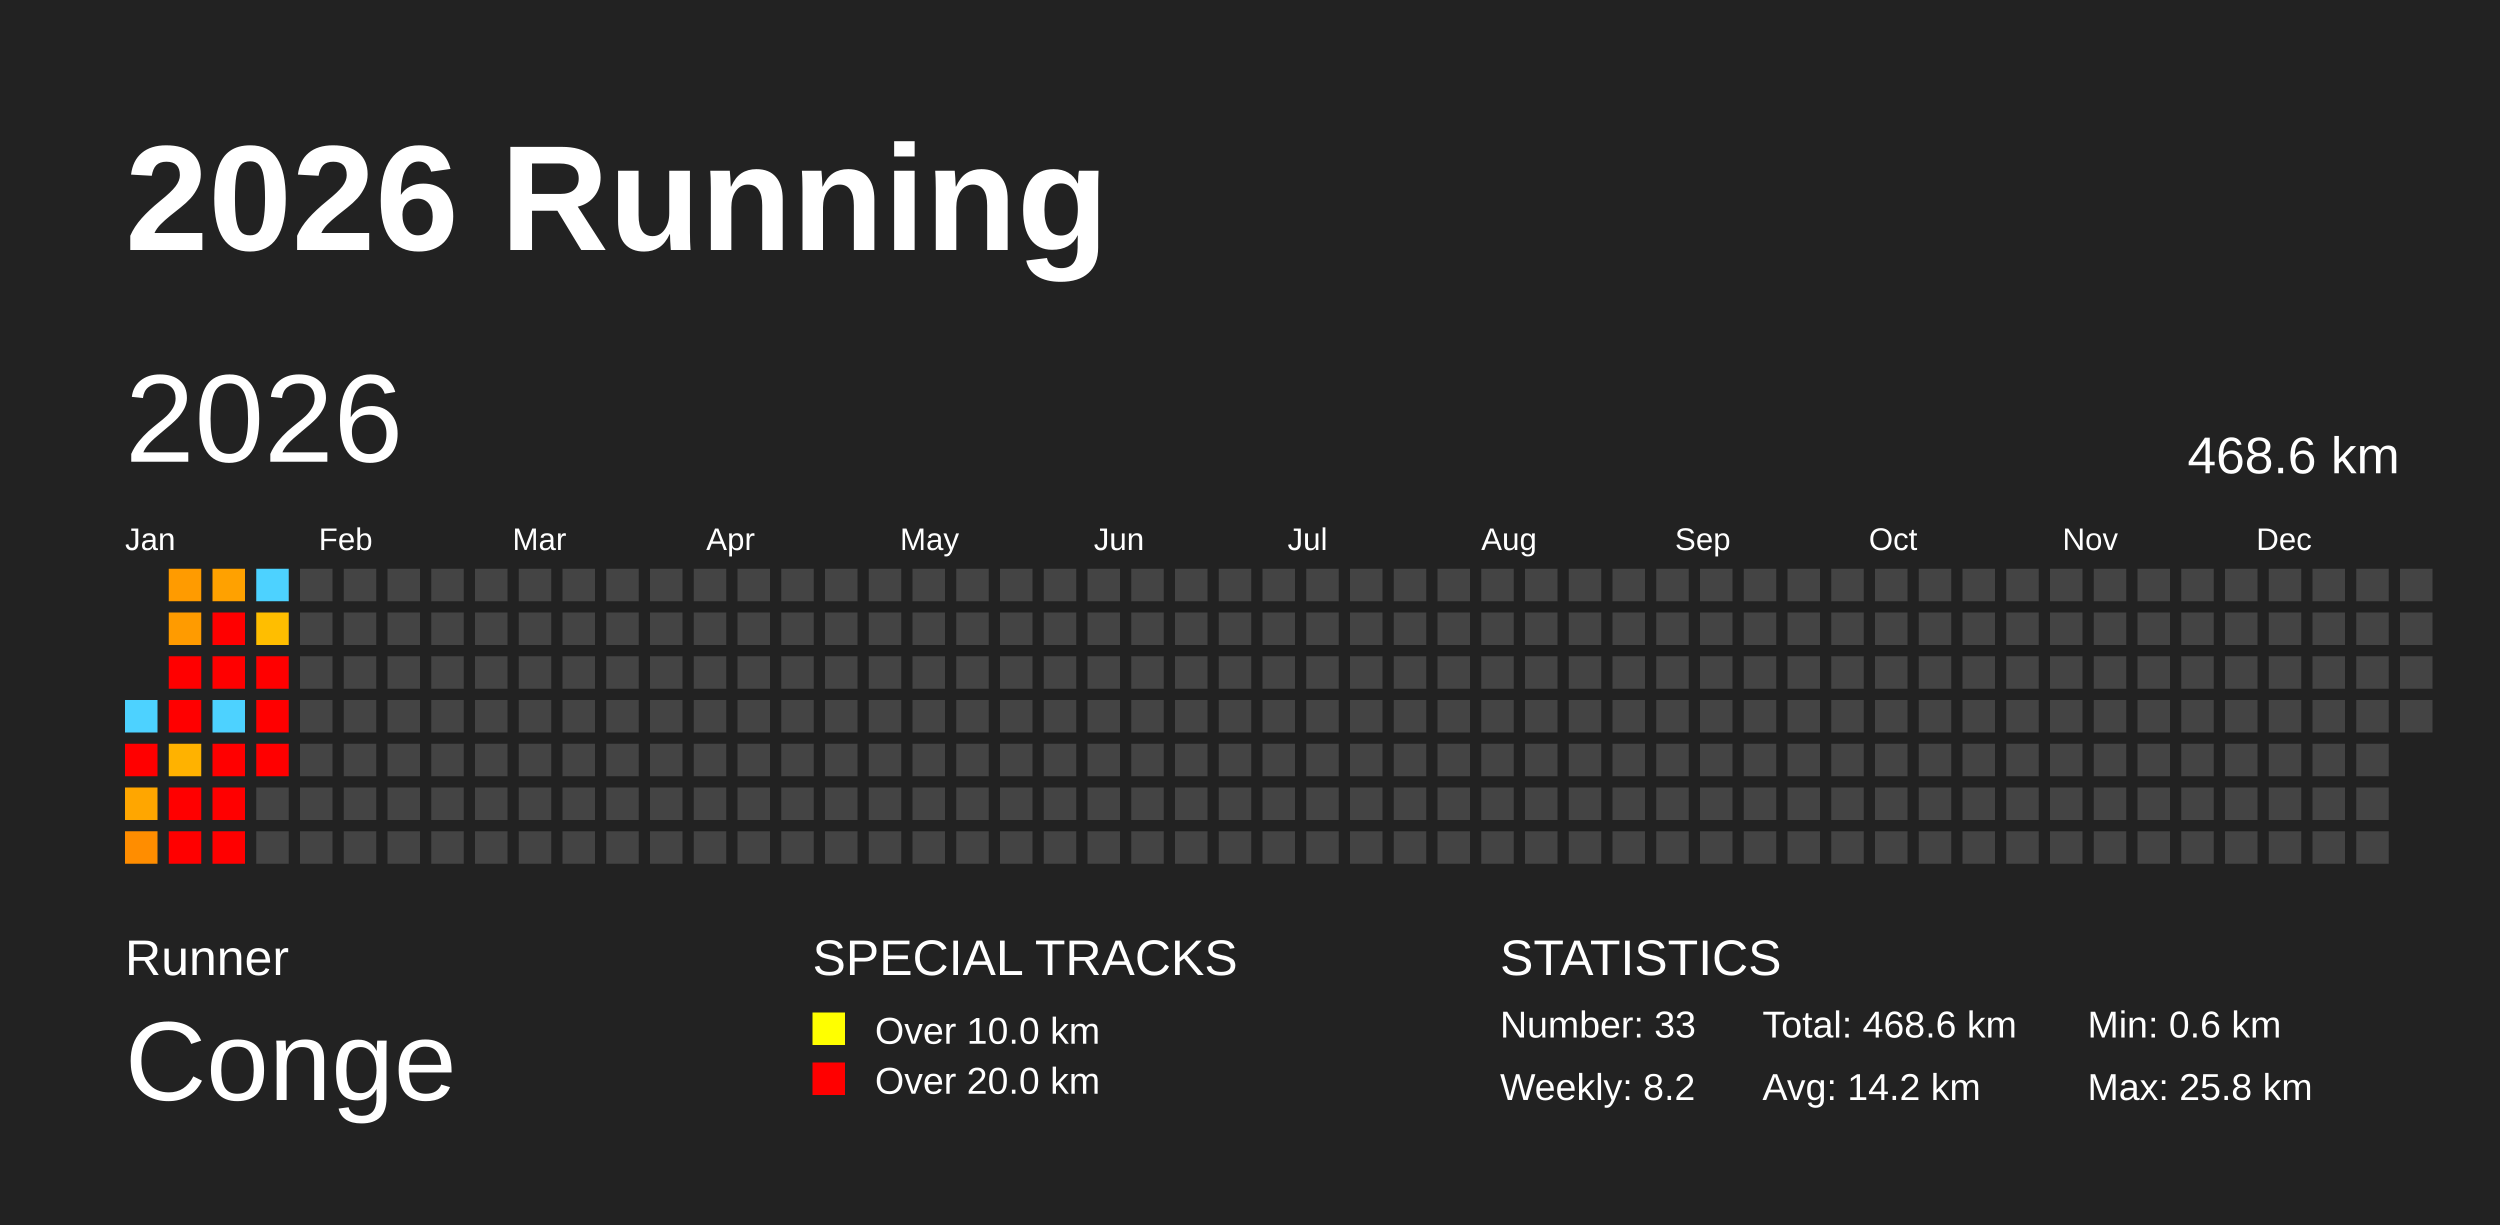
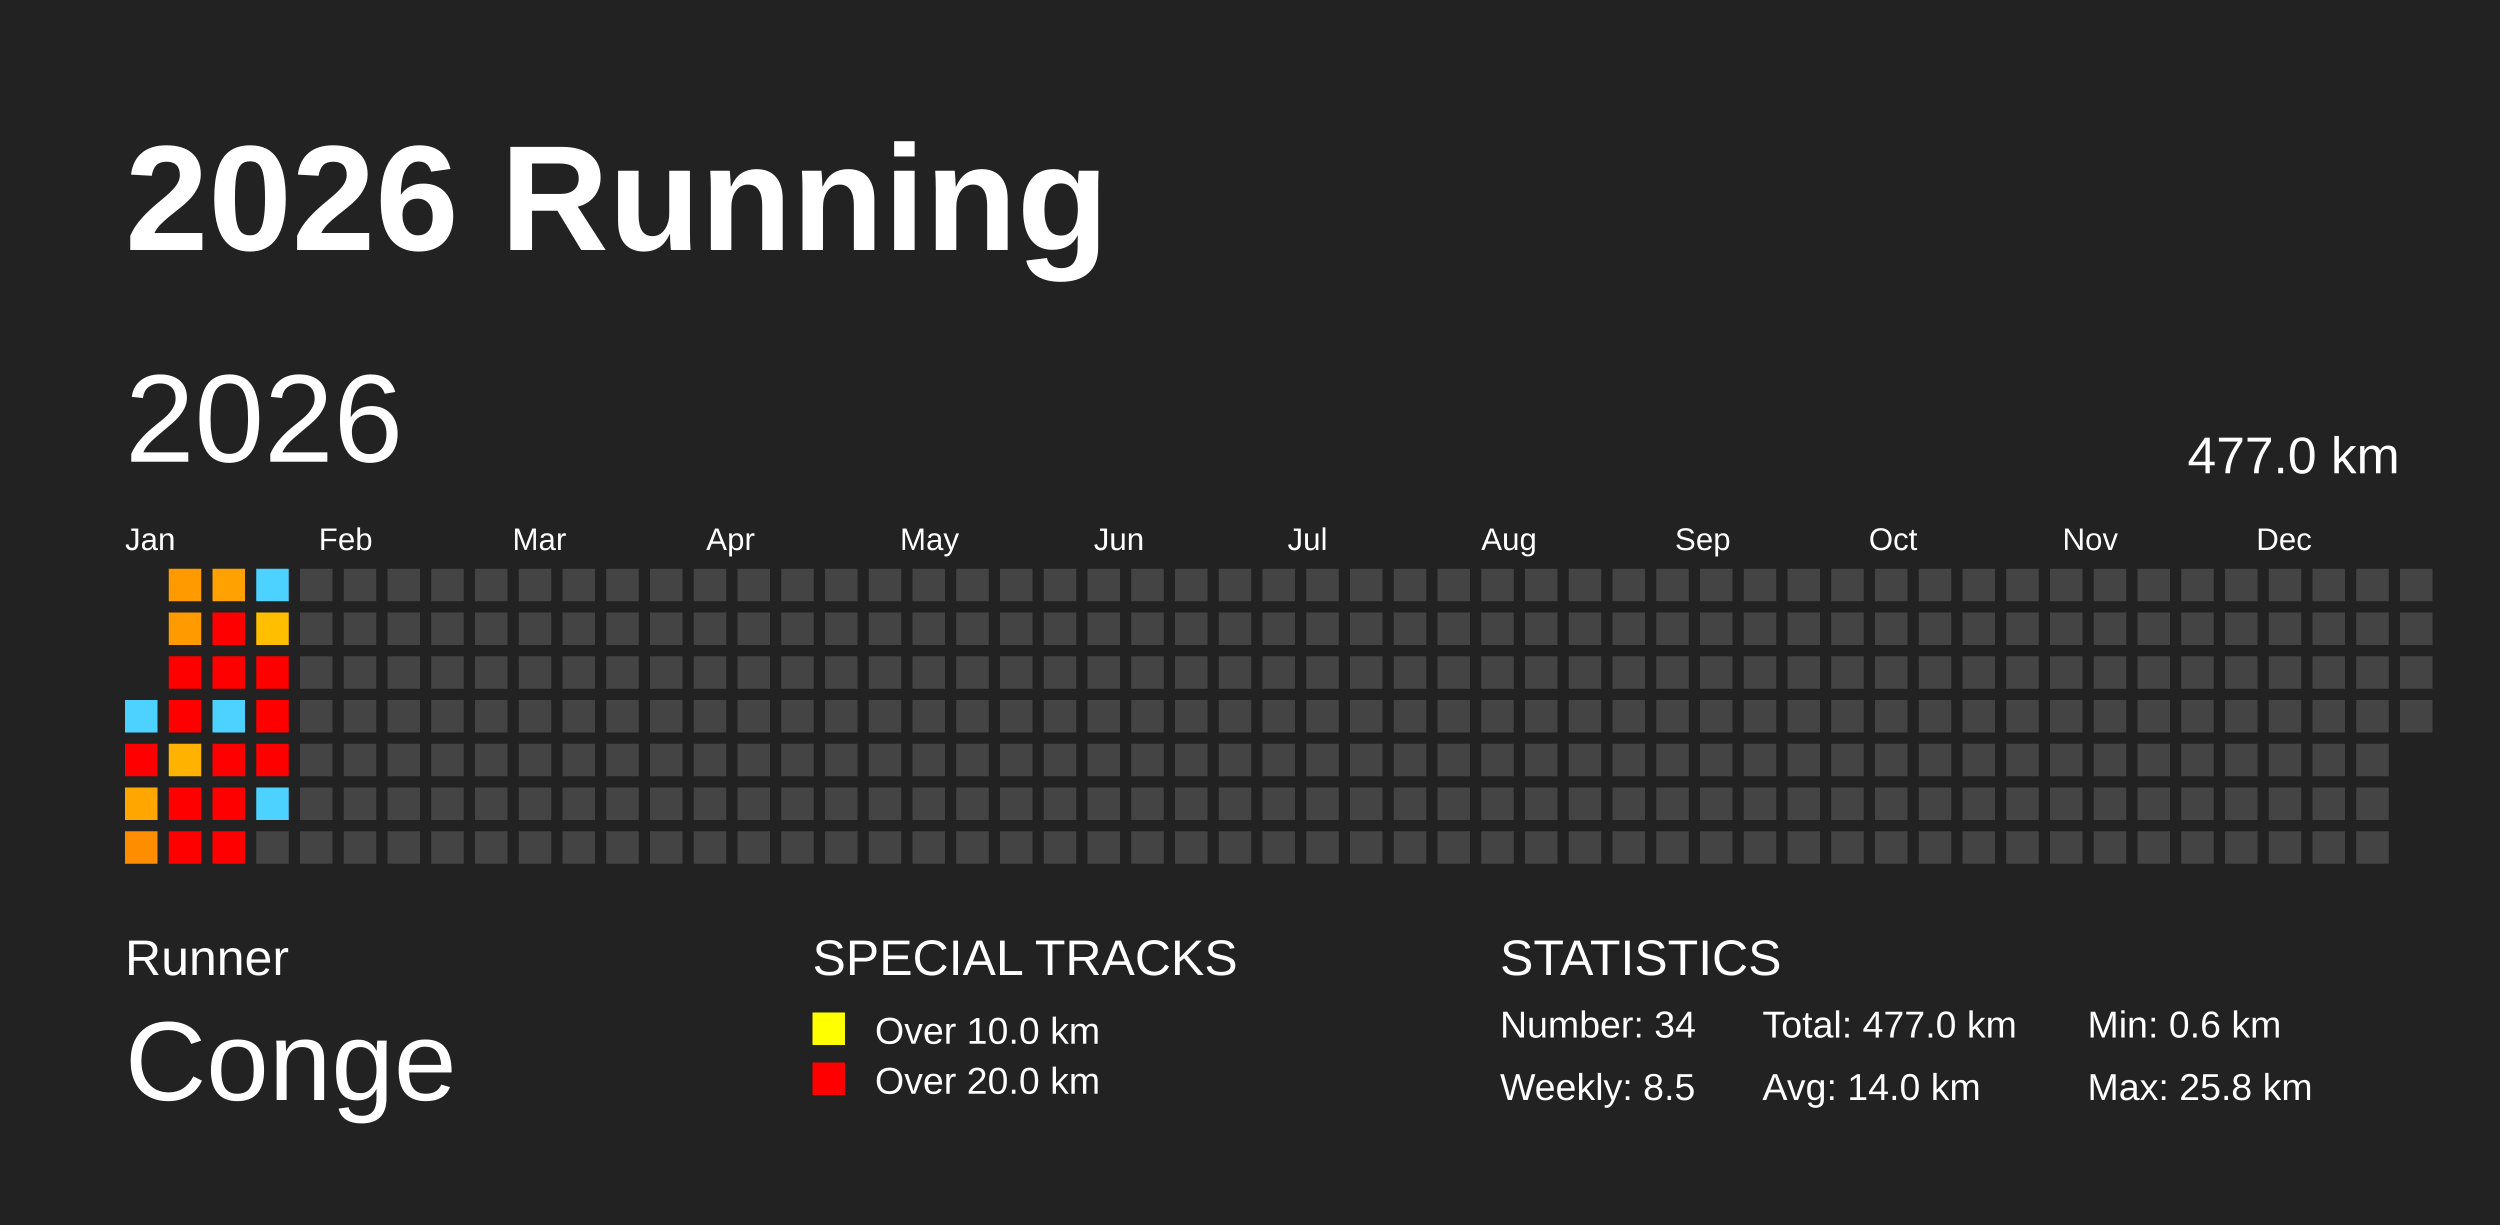
<svg xmlns="http://www.w3.org/2000/svg" baseProfile="full" height="98mm" version="1.1" viewBox="0,0,200,98" width="200mm">
  <defs />
  <rect fill="#222222" height="98" width="200" x="0" y="0" />
  <text fill="#FFFFFF" style="font-size:12px; font-family:Arial; font-weight:bold;" x="10" y="20">2026 Running</text>
  <text fill="#FFFFFF" style="font-size:4px; font-family:Arial" x="10" y="78">Runner</text>
  <text fill="#FFFFFF" style="font-size:9px; font-family:Arial" x="10" y="88">Conge</text>
  <text fill="#FFFFFF" style="font-size:4px; font-family:Arial" x="65" y="78">SPECIAL TRACKS</text>
  <rect fill="yellow" height="2.6" width="2.6" x="65" y="81" />
  <text fill="#FFFFFF" style="font-size:3px; font-family:Arial" x="70" y="83.5">Over 10.0 km</text>
  <rect fill="red" height="2.6" width="2.6" x="65" y="85" />
  <text fill="#FFFFFF" style="font-size:3px; font-family:Arial" x="70" y="87.5">Over 20.0 km</text>
  <text fill="#FFFFFF" style="font-size:4px; font-family:Arial" x="120" y="78">STATISTICS</text>
-   <text fill="#FFFFFF" style="font-size:3px; font-family:Arial" x="120" y="83">Number: 33</text>
-   <text fill="#FFFFFF" style="font-size:3px; font-family:Arial" x="120" y="88">Weekly: 8.2</text>
-   <text fill="#FFFFFF" style="font-size:3px; font-family:Arial" x="141" y="83">Total: 468.6 km</text>
-   <text fill="#FFFFFF" style="font-size:3px; font-family:Arial" x="141" y="88">Avg: 14.2 km</text>
+   <text fill="#FFFFFF" style="font-size:3px; font-family:Arial" x="120" y="83">Number: 34</text>
+   <text fill="#FFFFFF" style="font-size:3px; font-family:Arial" x="120" y="88">Weekly: 8.5</text>
+   <text fill="#FFFFFF" style="font-size:3px; font-family:Arial" x="141" y="83">Total: 477.0 km</text>
+   <text fill="#FFFFFF" style="font-size:3px; font-family:Arial" x="141" y="88">Avg: 14.0 km</text>
  <text fill="#FFFFFF" style="font-size:3px; font-family:Arial" x="167" y="83">Min: 0.6 km</text>
  <text fill="#FFFFFF" style="font-size:3px; font-family:Arial" x="167" y="88">Max: 25.8 km</text>
  <text dominant-baseline="hanging" fill="#FFFFFF" style="font-size:10.0px; font-family:Arial;" x="10" y="30">2026</text>
-   <text dominant-baseline="hanging" fill="#FFFFFF" style="font-size:4.125px; font-family:Arial;" x="175" y="35">468.6 km</text>
+   <text dominant-baseline="hanging" fill="#FFFFFF" style="font-size:4.125px; font-family:Arial;" x="175" y="35">477.0 km</text>
  <text fill="#FFFFFF" style="font-size:2.5px; font-family:Arial" x="10.0" y="44">Jan</text>
  <text fill="#FFFFFF" style="font-size:2.5px; font-family:Arial" x="25.5" y="44">Feb</text>
  <text fill="#FFFFFF" style="font-size:2.5px; font-family:Arial" x="41.0" y="44">Mar</text>
  <text fill="#FFFFFF" style="font-size:2.5px; font-family:Arial" x="56.5" y="44">Apr</text>
  <text fill="#FFFFFF" style="font-size:2.5px; font-family:Arial" x="72.0" y="44">May</text>
  <text fill="#FFFFFF" style="font-size:2.5px; font-family:Arial" x="87.5" y="44">Jun</text>
  <text fill="#FFFFFF" style="font-size:2.5px; font-family:Arial" x="103.0" y="44">Jul</text>
  <text fill="#FFFFFF" style="font-size:2.5px; font-family:Arial" x="118.5" y="44">Aug</text>
  <text fill="#FFFFFF" style="font-size:2.5px; font-family:Arial" x="134.0" y="44">Sep</text>
  <text fill="#FFFFFF" style="font-size:2.5px; font-family:Arial" x="149.5" y="44">Oct</text>
  <text fill="#FFFFFF" style="font-size:2.5px; font-family:Arial" x="165.0" y="44">Nov</text>
  <text fill="#FFFFFF" style="font-size:2.5px; font-family:Arial" x="180.5" y="44">Dec</text>
  <rect fill="#4dd2ff" height="2.6" width="2.6" x="10.0" y="56.0" />
  <rect fill="red" height="2.6" width="2.6" x="10.0" y="59.5" />
  <rect fill="#ffa600" height="2.6" width="2.6" x="10.0" y="63.0" />
  <rect fill="#ff8d00" height="2.6" width="2.6" x="10.0" y="66.5" />
  <rect fill="#ff9b00" height="2.6" width="2.6" x="13.5" y="45.5" />
  <rect fill="#ff9b00" height="2.6" width="2.6" x="13.5" y="49.0" />
  <rect fill="red" height="2.6" width="2.6" x="13.5" y="52.5" />
  <rect fill="red" height="2.6" width="2.6" x="13.5" y="56.0" />
  <rect fill="#ffb200" height="2.6" width="2.6" x="13.5" y="59.5" />
  <rect fill="red" height="2.6" width="2.6" x="13.5" y="63.0" />
  <rect fill="red" height="2.6" width="2.6" x="13.5" y="66.5" />
  <rect fill="#ffa100" height="2.6" width="2.6" x="17.0" y="45.5" />
  <rect fill="red" height="2.6" width="2.6" x="17.0" y="49.0" />
  <rect fill="red" height="2.6" width="2.6" x="17.0" y="52.5" />
  <rect fill="#4dd2ff" height="2.6" width="2.6" x="17.0" y="56.0" />
  <rect fill="red" height="2.6" width="2.6" x="17.0" y="59.5" />
  <rect fill="red" height="2.6" width="2.6" x="17.0" y="63.0" />
  <rect fill="red" height="2.6" width="2.6" x="17.0" y="66.5" />
  <rect fill="#4dd2ff" height="2.6" width="2.6" x="20.5" y="45.5" />
  <rect fill="#ffbe00" height="2.6" width="2.6" x="20.5" y="49.0" />
  <rect fill="red" height="2.6" width="2.6" x="20.5" y="52.5" />
  <rect fill="red" height="2.6" width="2.6" x="20.5" y="56.0" />
  <rect fill="red" height="2.6" width="2.6" x="20.5" y="59.5" />
-   <rect fill="#444444" height="2.6" width="2.6" x="20.5" y="63.0" />
+   <rect fill="#4dd2ff" height="2.6" width="2.6" x="20.5" y="63.0" />
  <rect fill="#444444" height="2.6" width="2.6" x="20.5" y="66.5" />
  <rect fill="#444444" height="2.6" width="2.6" x="24.0" y="45.5" />
  <rect fill="#444444" height="2.6" width="2.6" x="24.0" y="49.0" />
  <rect fill="#444444" height="2.6" width="2.6" x="24.0" y="52.5" />
  <rect fill="#444444" height="2.6" width="2.6" x="24.0" y="56.0" />
  <rect fill="#444444" height="2.6" width="2.6" x="24.0" y="59.5" />
  <rect fill="#444444" height="2.6" width="2.6" x="24.0" y="63.0" />
  <rect fill="#444444" height="2.6" width="2.6" x="24.0" y="66.5" />
  <rect fill="#444444" height="2.6" width="2.6" x="27.5" y="45.5" />
  <rect fill="#444444" height="2.6" width="2.6" x="27.5" y="49.0" />
  <rect fill="#444444" height="2.6" width="2.6" x="27.5" y="52.5" />
  <rect fill="#444444" height="2.6" width="2.6" x="27.5" y="56.0" />
  <rect fill="#444444" height="2.6" width="2.6" x="27.5" y="59.5" />
  <rect fill="#444444" height="2.6" width="2.6" x="27.5" y="63.0" />
  <rect fill="#444444" height="2.6" width="2.6" x="27.5" y="66.5" />
  <rect fill="#444444" height="2.6" width="2.6" x="31.0" y="45.5" />
  <rect fill="#444444" height="2.6" width="2.6" x="31.0" y="49.0" />
  <rect fill="#444444" height="2.6" width="2.6" x="31.0" y="52.5" />
  <rect fill="#444444" height="2.6" width="2.6" x="31.0" y="56.0" />
  <rect fill="#444444" height="2.6" width="2.6" x="31.0" y="59.5" />
  <rect fill="#444444" height="2.6" width="2.6" x="31.0" y="63.0" />
  <rect fill="#444444" height="2.6" width="2.6" x="31.0" y="66.5" />
  <rect fill="#444444" height="2.6" width="2.6" x="34.5" y="45.5" />
  <rect fill="#444444" height="2.6" width="2.6" x="34.5" y="49.0" />
  <rect fill="#444444" height="2.6" width="2.6" x="34.5" y="52.5" />
  <rect fill="#444444" height="2.6" width="2.6" x="34.5" y="56.0" />
  <rect fill="#444444" height="2.6" width="2.6" x="34.5" y="59.5" />
  <rect fill="#444444" height="2.6" width="2.6" x="34.5" y="63.0" />
  <rect fill="#444444" height="2.6" width="2.6" x="34.5" y="66.5" />
  <rect fill="#444444" height="2.6" width="2.6" x="38.0" y="45.5" />
  <rect fill="#444444" height="2.6" width="2.6" x="38.0" y="49.0" />
  <rect fill="#444444" height="2.6" width="2.6" x="38.0" y="52.5" />
  <rect fill="#444444" height="2.6" width="2.6" x="38.0" y="56.0" />
  <rect fill="#444444" height="2.6" width="2.6" x="38.0" y="59.5" />
  <rect fill="#444444" height="2.6" width="2.6" x="38.0" y="63.0" />
  <rect fill="#444444" height="2.6" width="2.6" x="38.0" y="66.5" />
  <rect fill="#444444" height="2.6" width="2.6" x="41.5" y="45.5" />
  <rect fill="#444444" height="2.6" width="2.6" x="41.5" y="49.0" />
  <rect fill="#444444" height="2.6" width="2.6" x="41.5" y="52.5" />
  <rect fill="#444444" height="2.6" width="2.6" x="41.5" y="56.0" />
  <rect fill="#444444" height="2.6" width="2.6" x="41.5" y="59.5" />
  <rect fill="#444444" height="2.6" width="2.6" x="41.5" y="63.0" />
  <rect fill="#444444" height="2.6" width="2.6" x="41.5" y="66.5" />
  <rect fill="#444444" height="2.6" width="2.6" x="45.0" y="45.5" />
  <rect fill="#444444" height="2.6" width="2.6" x="45.0" y="49.0" />
  <rect fill="#444444" height="2.6" width="2.6" x="45.0" y="52.5" />
  <rect fill="#444444" height="2.6" width="2.6" x="45.0" y="56.0" />
  <rect fill="#444444" height="2.6" width="2.6" x="45.0" y="59.5" />
  <rect fill="#444444" height="2.6" width="2.6" x="45.0" y="63.0" />
  <rect fill="#444444" height="2.6" width="2.6" x="45.0" y="66.5" />
  <rect fill="#444444" height="2.6" width="2.6" x="48.5" y="45.5" />
  <rect fill="#444444" height="2.6" width="2.6" x="48.5" y="49.0" />
  <rect fill="#444444" height="2.6" width="2.6" x="48.5" y="52.5" />
  <rect fill="#444444" height="2.6" width="2.6" x="48.5" y="56.0" />
  <rect fill="#444444" height="2.6" width="2.6" x="48.5" y="59.5" />
  <rect fill="#444444" height="2.6" width="2.6" x="48.5" y="63.0" />
  <rect fill="#444444" height="2.6" width="2.6" x="48.5" y="66.5" />
  <rect fill="#444444" height="2.6" width="2.6" x="52.0" y="45.5" />
  <rect fill="#444444" height="2.6" width="2.6" x="52.0" y="49.0" />
  <rect fill="#444444" height="2.6" width="2.6" x="52.0" y="52.5" />
  <rect fill="#444444" height="2.6" width="2.6" x="52.0" y="56.0" />
  <rect fill="#444444" height="2.6" width="2.6" x="52.0" y="59.5" />
  <rect fill="#444444" height="2.6" width="2.6" x="52.0" y="63.0" />
  <rect fill="#444444" height="2.6" width="2.6" x="52.0" y="66.5" />
  <rect fill="#444444" height="2.6" width="2.6" x="55.5" y="45.5" />
  <rect fill="#444444" height="2.6" width="2.6" x="55.5" y="49.0" />
  <rect fill="#444444" height="2.6" width="2.6" x="55.5" y="52.5" />
  <rect fill="#444444" height="2.6" width="2.6" x="55.5" y="56.0" />
  <rect fill="#444444" height="2.6" width="2.6" x="55.5" y="59.5" />
  <rect fill="#444444" height="2.6" width="2.6" x="55.5" y="63.0" />
  <rect fill="#444444" height="2.6" width="2.6" x="55.5" y="66.5" />
  <rect fill="#444444" height="2.6" width="2.6" x="59.0" y="45.5" />
  <rect fill="#444444" height="2.6" width="2.6" x="59.0" y="49.0" />
  <rect fill="#444444" height="2.6" width="2.6" x="59.0" y="52.5" />
  <rect fill="#444444" height="2.6" width="2.6" x="59.0" y="56.0" />
  <rect fill="#444444" height="2.6" width="2.6" x="59.0" y="59.5" />
  <rect fill="#444444" height="2.6" width="2.6" x="59.0" y="63.0" />
  <rect fill="#444444" height="2.6" width="2.6" x="59.0" y="66.5" />
  <rect fill="#444444" height="2.6" width="2.6" x="62.5" y="45.5" />
  <rect fill="#444444" height="2.6" width="2.6" x="62.5" y="49.0" />
  <rect fill="#444444" height="2.6" width="2.6" x="62.5" y="52.5" />
  <rect fill="#444444" height="2.6" width="2.6" x="62.5" y="56.0" />
  <rect fill="#444444" height="2.6" width="2.6" x="62.5" y="59.5" />
  <rect fill="#444444" height="2.6" width="2.6" x="62.5" y="63.0" />
  <rect fill="#444444" height="2.6" width="2.6" x="62.5" y="66.5" />
  <rect fill="#444444" height="2.6" width="2.6" x="66.0" y="45.5" />
  <rect fill="#444444" height="2.6" width="2.6" x="66.0" y="49.0" />
  <rect fill="#444444" height="2.6" width="2.6" x="66.0" y="52.5" />
  <rect fill="#444444" height="2.6" width="2.6" x="66.0" y="56.0" />
  <rect fill="#444444" height="2.6" width="2.6" x="66.0" y="59.5" />
  <rect fill="#444444" height="2.6" width="2.6" x="66.0" y="63.0" />
  <rect fill="#444444" height="2.6" width="2.6" x="66.0" y="66.5" />
  <rect fill="#444444" height="2.6" width="2.6" x="69.5" y="45.5" />
  <rect fill="#444444" height="2.6" width="2.6" x="69.5" y="49.0" />
  <rect fill="#444444" height="2.6" width="2.6" x="69.5" y="52.5" />
  <rect fill="#444444" height="2.6" width="2.6" x="69.5" y="56.0" />
  <rect fill="#444444" height="2.6" width="2.6" x="69.5" y="59.5" />
  <rect fill="#444444" height="2.6" width="2.6" x="69.5" y="63.0" />
  <rect fill="#444444" height="2.6" width="2.6" x="69.5" y="66.5" />
  <rect fill="#444444" height="2.6" width="2.6" x="73.0" y="45.5" />
  <rect fill="#444444" height="2.6" width="2.6" x="73.0" y="49.0" />
  <rect fill="#444444" height="2.6" width="2.6" x="73.0" y="52.5" />
  <rect fill="#444444" height="2.6" width="2.6" x="73.0" y="56.0" />
  <rect fill="#444444" height="2.6" width="2.6" x="73.0" y="59.5" />
  <rect fill="#444444" height="2.6" width="2.6" x="73.0" y="63.0" />
  <rect fill="#444444" height="2.6" width="2.6" x="73.0" y="66.5" />
  <rect fill="#444444" height="2.6" width="2.6" x="76.5" y="45.5" />
  <rect fill="#444444" height="2.6" width="2.6" x="76.5" y="49.0" />
  <rect fill="#444444" height="2.6" width="2.6" x="76.5" y="52.5" />
  <rect fill="#444444" height="2.6" width="2.6" x="76.5" y="56.0" />
  <rect fill="#444444" height="2.6" width="2.6" x="76.5" y="59.5" />
  <rect fill="#444444" height="2.6" width="2.6" x="76.5" y="63.0" />
  <rect fill="#444444" height="2.6" width="2.6" x="76.5" y="66.5" />
  <rect fill="#444444" height="2.6" width="2.6" x="80.0" y="45.5" />
  <rect fill="#444444" height="2.6" width="2.6" x="80.0" y="49.0" />
  <rect fill="#444444" height="2.6" width="2.6" x="80.0" y="52.5" />
  <rect fill="#444444" height="2.6" width="2.6" x="80.0" y="56.0" />
  <rect fill="#444444" height="2.6" width="2.6" x="80.0" y="59.5" />
  <rect fill="#444444" height="2.6" width="2.6" x="80.0" y="63.0" />
  <rect fill="#444444" height="2.6" width="2.6" x="80.0" y="66.5" />
  <rect fill="#444444" height="2.6" width="2.6" x="83.5" y="45.5" />
  <rect fill="#444444" height="2.6" width="2.6" x="83.5" y="49.0" />
  <rect fill="#444444" height="2.6" width="2.6" x="83.5" y="52.5" />
  <rect fill="#444444" height="2.6" width="2.6" x="83.5" y="56.0" />
  <rect fill="#444444" height="2.6" width="2.6" x="83.5" y="59.5" />
  <rect fill="#444444" height="2.6" width="2.6" x="83.5" y="63.0" />
  <rect fill="#444444" height="2.6" width="2.6" x="83.5" y="66.5" />
  <rect fill="#444444" height="2.6" width="2.6" x="87.0" y="45.5" />
  <rect fill="#444444" height="2.6" width="2.6" x="87.0" y="49.0" />
  <rect fill="#444444" height="2.6" width="2.6" x="87.0" y="52.5" />
  <rect fill="#444444" height="2.6" width="2.6" x="87.0" y="56.0" />
  <rect fill="#444444" height="2.6" width="2.6" x="87.0" y="59.5" />
  <rect fill="#444444" height="2.6" width="2.6" x="87.0" y="63.0" />
  <rect fill="#444444" height="2.6" width="2.6" x="87.0" y="66.5" />
  <rect fill="#444444" height="2.6" width="2.6" x="90.5" y="45.5" />
  <rect fill="#444444" height="2.6" width="2.6" x="90.5" y="49.0" />
  <rect fill="#444444" height="2.6" width="2.6" x="90.5" y="52.5" />
  <rect fill="#444444" height="2.6" width="2.6" x="90.5" y="56.0" />
  <rect fill="#444444" height="2.6" width="2.6" x="90.5" y="59.5" />
  <rect fill="#444444" height="2.6" width="2.6" x="90.5" y="63.0" />
  <rect fill="#444444" height="2.6" width="2.6" x="90.5" y="66.5" />
  <rect fill="#444444" height="2.6" width="2.6" x="94.0" y="45.5" />
  <rect fill="#444444" height="2.6" width="2.6" x="94.0" y="49.0" />
  <rect fill="#444444" height="2.6" width="2.6" x="94.0" y="52.5" />
  <rect fill="#444444" height="2.6" width="2.6" x="94.0" y="56.0" />
  <rect fill="#444444" height="2.6" width="2.6" x="94.0" y="59.5" />
  <rect fill="#444444" height="2.6" width="2.6" x="94.0" y="63.0" />
  <rect fill="#444444" height="2.6" width="2.6" x="94.0" y="66.5" />
  <rect fill="#444444" height="2.6" width="2.6" x="97.5" y="45.5" />
  <rect fill="#444444" height="2.6" width="2.6" x="97.5" y="49.0" />
  <rect fill="#444444" height="2.6" width="2.6" x="97.5" y="52.5" />
  <rect fill="#444444" height="2.6" width="2.6" x="97.5" y="56.0" />
  <rect fill="#444444" height="2.6" width="2.6" x="97.5" y="59.5" />
  <rect fill="#444444" height="2.6" width="2.6" x="97.5" y="63.0" />
  <rect fill="#444444" height="2.6" width="2.6" x="97.5" y="66.5" />
  <rect fill="#444444" height="2.6" width="2.6" x="101.0" y="45.5" />
  <rect fill="#444444" height="2.6" width="2.6" x="101.0" y="49.0" />
  <rect fill="#444444" height="2.6" width="2.6" x="101.0" y="52.5" />
  <rect fill="#444444" height="2.6" width="2.6" x="101.0" y="56.0" />
  <rect fill="#444444" height="2.6" width="2.6" x="101.0" y="59.5" />
  <rect fill="#444444" height="2.6" width="2.6" x="101.0" y="63.0" />
  <rect fill="#444444" height="2.6" width="2.6" x="101.0" y="66.5" />
  <rect fill="#444444" height="2.6" width="2.6" x="104.5" y="45.5" />
  <rect fill="#444444" height="2.6" width="2.6" x="104.5" y="49.0" />
  <rect fill="#444444" height="2.6" width="2.6" x="104.5" y="52.5" />
  <rect fill="#444444" height="2.6" width="2.6" x="104.5" y="56.0" />
  <rect fill="#444444" height="2.6" width="2.6" x="104.5" y="59.5" />
  <rect fill="#444444" height="2.6" width="2.6" x="104.5" y="63.0" />
  <rect fill="#444444" height="2.6" width="2.6" x="104.5" y="66.5" />
  <rect fill="#444444" height="2.6" width="2.6" x="108.0" y="45.5" />
  <rect fill="#444444" height="2.6" width="2.6" x="108.0" y="49.0" />
  <rect fill="#444444" height="2.6" width="2.6" x="108.0" y="52.5" />
  <rect fill="#444444" height="2.6" width="2.6" x="108.0" y="56.0" />
  <rect fill="#444444" height="2.6" width="2.6" x="108.0" y="59.5" />
  <rect fill="#444444" height="2.6" width="2.6" x="108.0" y="63.0" />
  <rect fill="#444444" height="2.6" width="2.6" x="108.0" y="66.5" />
  <rect fill="#444444" height="2.6" width="2.6" x="111.5" y="45.5" />
  <rect fill="#444444" height="2.6" width="2.6" x="111.5" y="49.0" />
  <rect fill="#444444" height="2.6" width="2.6" x="111.5" y="52.5" />
  <rect fill="#444444" height="2.6" width="2.6" x="111.5" y="56.0" />
  <rect fill="#444444" height="2.6" width="2.6" x="111.5" y="59.5" />
  <rect fill="#444444" height="2.6" width="2.6" x="111.5" y="63.0" />
  <rect fill="#444444" height="2.6" width="2.6" x="111.5" y="66.5" />
  <rect fill="#444444" height="2.6" width="2.6" x="115.0" y="45.5" />
  <rect fill="#444444" height="2.6" width="2.6" x="115.0" y="49.0" />
  <rect fill="#444444" height="2.6" width="2.6" x="115.0" y="52.5" />
  <rect fill="#444444" height="2.6" width="2.6" x="115.0" y="56.0" />
  <rect fill="#444444" height="2.6" width="2.6" x="115.0" y="59.5" />
  <rect fill="#444444" height="2.6" width="2.6" x="115.0" y="63.0" />
  <rect fill="#444444" height="2.6" width="2.6" x="115.0" y="66.5" />
  <rect fill="#444444" height="2.6" width="2.6" x="118.5" y="45.5" />
  <rect fill="#444444" height="2.6" width="2.6" x="118.5" y="49.0" />
  <rect fill="#444444" height="2.6" width="2.6" x="118.5" y="52.5" />
  <rect fill="#444444" height="2.6" width="2.6" x="118.5" y="56.0" />
  <rect fill="#444444" height="2.6" width="2.6" x="118.5" y="59.5" />
  <rect fill="#444444" height="2.6" width="2.6" x="118.5" y="63.0" />
  <rect fill="#444444" height="2.6" width="2.6" x="118.5" y="66.5" />
  <rect fill="#444444" height="2.6" width="2.6" x="122.0" y="45.5" />
  <rect fill="#444444" height="2.6" width="2.6" x="122.0" y="49.0" />
  <rect fill="#444444" height="2.6" width="2.6" x="122.0" y="52.5" />
  <rect fill="#444444" height="2.6" width="2.6" x="122.0" y="56.0" />
  <rect fill="#444444" height="2.6" width="2.6" x="122.0" y="59.5" />
  <rect fill="#444444" height="2.6" width="2.6" x="122.0" y="63.0" />
  <rect fill="#444444" height="2.6" width="2.6" x="122.0" y="66.5" />
  <rect fill="#444444" height="2.6" width="2.6" x="125.5" y="45.5" />
  <rect fill="#444444" height="2.6" width="2.6" x="125.5" y="49.0" />
  <rect fill="#444444" height="2.6" width="2.6" x="125.5" y="52.5" />
  <rect fill="#444444" height="2.6" width="2.6" x="125.5" y="56.0" />
  <rect fill="#444444" height="2.6" width="2.6" x="125.5" y="59.5" />
  <rect fill="#444444" height="2.6" width="2.6" x="125.5" y="63.0" />
  <rect fill="#444444" height="2.6" width="2.6" x="125.5" y="66.5" />
  <rect fill="#444444" height="2.6" width="2.6" x="129.0" y="45.5" />
  <rect fill="#444444" height="2.6" width="2.6" x="129.0" y="49.0" />
  <rect fill="#444444" height="2.6" width="2.6" x="129.0" y="52.5" />
  <rect fill="#444444" height="2.6" width="2.6" x="129.0" y="56.0" />
  <rect fill="#444444" height="2.6" width="2.6" x="129.0" y="59.5" />
  <rect fill="#444444" height="2.6" width="2.6" x="129.0" y="63.0" />
  <rect fill="#444444" height="2.6" width="2.6" x="129.0" y="66.5" />
  <rect fill="#444444" height="2.6" width="2.6" x="132.5" y="45.5" />
  <rect fill="#444444" height="2.6" width="2.6" x="132.5" y="49.0" />
  <rect fill="#444444" height="2.6" width="2.6" x="132.5" y="52.5" />
  <rect fill="#444444" height="2.6" width="2.6" x="132.5" y="56.0" />
  <rect fill="#444444" height="2.6" width="2.6" x="132.5" y="59.5" />
  <rect fill="#444444" height="2.6" width="2.6" x="132.5" y="63.0" />
  <rect fill="#444444" height="2.6" width="2.6" x="132.5" y="66.5" />
  <rect fill="#444444" height="2.6" width="2.6" x="136.0" y="45.5" />
  <rect fill="#444444" height="2.6" width="2.6" x="136.0" y="49.0" />
  <rect fill="#444444" height="2.6" width="2.6" x="136.0" y="52.5" />
  <rect fill="#444444" height="2.6" width="2.6" x="136.0" y="56.0" />
  <rect fill="#444444" height="2.6" width="2.6" x="136.0" y="59.5" />
  <rect fill="#444444" height="2.6" width="2.6" x="136.0" y="63.0" />
  <rect fill="#444444" height="2.6" width="2.6" x="136.0" y="66.5" />
  <rect fill="#444444" height="2.6" width="2.6" x="139.5" y="45.5" />
  <rect fill="#444444" height="2.6" width="2.6" x="139.5" y="49.0" />
  <rect fill="#444444" height="2.6" width="2.6" x="139.5" y="52.5" />
  <rect fill="#444444" height="2.6" width="2.6" x="139.5" y="56.0" />
  <rect fill="#444444" height="2.6" width="2.6" x="139.5" y="59.5" />
  <rect fill="#444444" height="2.6" width="2.6" x="139.5" y="63.0" />
  <rect fill="#444444" height="2.6" width="2.6" x="139.5" y="66.5" />
  <rect fill="#444444" height="2.6" width="2.6" x="143.0" y="45.5" />
  <rect fill="#444444" height="2.6" width="2.6" x="143.0" y="49.0" />
  <rect fill="#444444" height="2.6" width="2.6" x="143.0" y="52.5" />
  <rect fill="#444444" height="2.6" width="2.6" x="143.0" y="56.0" />
  <rect fill="#444444" height="2.6" width="2.6" x="143.0" y="59.5" />
  <rect fill="#444444" height="2.6" width="2.6" x="143.0" y="63.0" />
  <rect fill="#444444" height="2.6" width="2.6" x="143.0" y="66.5" />
  <rect fill="#444444" height="2.6" width="2.6" x="146.5" y="45.5" />
  <rect fill="#444444" height="2.6" width="2.6" x="146.5" y="49.0" />
  <rect fill="#444444" height="2.6" width="2.6" x="146.5" y="52.5" />
  <rect fill="#444444" height="2.6" width="2.6" x="146.5" y="56.0" />
  <rect fill="#444444" height="2.6" width="2.6" x="146.5" y="59.5" />
  <rect fill="#444444" height="2.6" width="2.6" x="146.5" y="63.0" />
  <rect fill="#444444" height="2.6" width="2.6" x="146.5" y="66.5" />
  <rect fill="#444444" height="2.6" width="2.6" x="150.0" y="45.5" />
  <rect fill="#444444" height="2.6" width="2.6" x="150.0" y="49.0" />
  <rect fill="#444444" height="2.6" width="2.6" x="150.0" y="52.5" />
  <rect fill="#444444" height="2.6" width="2.6" x="150.0" y="56.0" />
  <rect fill="#444444" height="2.6" width="2.6" x="150.0" y="59.5" />
  <rect fill="#444444" height="2.6" width="2.6" x="150.0" y="63.0" />
  <rect fill="#444444" height="2.6" width="2.6" x="150.0" y="66.5" />
  <rect fill="#444444" height="2.6" width="2.6" x="153.5" y="45.5" />
  <rect fill="#444444" height="2.6" width="2.6" x="153.5" y="49.0" />
  <rect fill="#444444" height="2.6" width="2.6" x="153.5" y="52.5" />
  <rect fill="#444444" height="2.6" width="2.6" x="153.5" y="56.0" />
  <rect fill="#444444" height="2.6" width="2.6" x="153.5" y="59.5" />
  <rect fill="#444444" height="2.6" width="2.6" x="153.5" y="63.0" />
  <rect fill="#444444" height="2.6" width="2.6" x="153.5" y="66.5" />
  <rect fill="#444444" height="2.6" width="2.6" x="157.0" y="45.5" />
  <rect fill="#444444" height="2.6" width="2.6" x="157.0" y="49.0" />
  <rect fill="#444444" height="2.6" width="2.6" x="157.0" y="52.5" />
  <rect fill="#444444" height="2.6" width="2.6" x="157.0" y="56.0" />
  <rect fill="#444444" height="2.6" width="2.6" x="157.0" y="59.5" />
  <rect fill="#444444" height="2.6" width="2.6" x="157.0" y="63.0" />
  <rect fill="#444444" height="2.6" width="2.6" x="157.0" y="66.5" />
  <rect fill="#444444" height="2.6" width="2.6" x="160.5" y="45.5" />
  <rect fill="#444444" height="2.6" width="2.6" x="160.5" y="49.0" />
  <rect fill="#444444" height="2.6" width="2.6" x="160.5" y="52.5" />
  <rect fill="#444444" height="2.6" width="2.6" x="160.5" y="56.0" />
  <rect fill="#444444" height="2.6" width="2.6" x="160.5" y="59.5" />
  <rect fill="#444444" height="2.6" width="2.6" x="160.5" y="63.0" />
  <rect fill="#444444" height="2.6" width="2.6" x="160.5" y="66.5" />
  <rect fill="#444444" height="2.6" width="2.6" x="164.0" y="45.5" />
  <rect fill="#444444" height="2.6" width="2.6" x="164.0" y="49.0" />
  <rect fill="#444444" height="2.6" width="2.6" x="164.0" y="52.5" />
  <rect fill="#444444" height="2.6" width="2.6" x="164.0" y="56.0" />
  <rect fill="#444444" height="2.6" width="2.6" x="164.0" y="59.5" />
  <rect fill="#444444" height="2.6" width="2.6" x="164.0" y="63.0" />
  <rect fill="#444444" height="2.6" width="2.6" x="164.0" y="66.5" />
  <rect fill="#444444" height="2.6" width="2.6" x="167.5" y="45.5" />
  <rect fill="#444444" height="2.6" width="2.6" x="167.5" y="49.0" />
  <rect fill="#444444" height="2.6" width="2.6" x="167.5" y="52.5" />
  <rect fill="#444444" height="2.6" width="2.6" x="167.5" y="56.0" />
  <rect fill="#444444" height="2.6" width="2.6" x="167.5" y="59.5" />
  <rect fill="#444444" height="2.6" width="2.6" x="167.5" y="63.0" />
  <rect fill="#444444" height="2.6" width="2.6" x="167.5" y="66.5" />
  <rect fill="#444444" height="2.6" width="2.6" x="171.0" y="45.5" />
  <rect fill="#444444" height="2.6" width="2.6" x="171.0" y="49.0" />
  <rect fill="#444444" height="2.6" width="2.6" x="171.0" y="52.5" />
  <rect fill="#444444" height="2.6" width="2.6" x="171.0" y="56.0" />
  <rect fill="#444444" height="2.6" width="2.6" x="171.0" y="59.5" />
  <rect fill="#444444" height="2.6" width="2.6" x="171.0" y="63.0" />
  <rect fill="#444444" height="2.6" width="2.6" x="171.0" y="66.5" />
  <rect fill="#444444" height="2.6" width="2.6" x="174.5" y="45.5" />
  <rect fill="#444444" height="2.6" width="2.6" x="174.5" y="49.0" />
  <rect fill="#444444" height="2.6" width="2.6" x="174.5" y="52.5" />
  <rect fill="#444444" height="2.6" width="2.6" x="174.5" y="56.0" />
  <rect fill="#444444" height="2.6" width="2.6" x="174.5" y="59.5" />
  <rect fill="#444444" height="2.6" width="2.6" x="174.5" y="63.0" />
  <rect fill="#444444" height="2.6" width="2.6" x="174.5" y="66.5" />
  <rect fill="#444444" height="2.6" width="2.6" x="178.0" y="45.5" />
  <rect fill="#444444" height="2.6" width="2.6" x="178.0" y="49.0" />
  <rect fill="#444444" height="2.6" width="2.6" x="178.0" y="52.5" />
  <rect fill="#444444" height="2.6" width="2.6" x="178.0" y="56.0" />
  <rect fill="#444444" height="2.6" width="2.6" x="178.0" y="59.5" />
  <rect fill="#444444" height="2.6" width="2.6" x="178.0" y="63.0" />
  <rect fill="#444444" height="2.6" width="2.6" x="178.0" y="66.5" />
  <rect fill="#444444" height="2.6" width="2.6" x="181.5" y="45.5" />
  <rect fill="#444444" height="2.6" width="2.6" x="181.5" y="49.0" />
  <rect fill="#444444" height="2.6" width="2.6" x="181.5" y="52.5" />
  <rect fill="#444444" height="2.6" width="2.6" x="181.5" y="56.0" />
  <rect fill="#444444" height="2.6" width="2.6" x="181.5" y="59.5" />
  <rect fill="#444444" height="2.6" width="2.6" x="181.5" y="63.0" />
  <rect fill="#444444" height="2.6" width="2.6" x="181.5" y="66.5" />
  <rect fill="#444444" height="2.6" width="2.6" x="185.0" y="45.5" />
  <rect fill="#444444" height="2.6" width="2.6" x="185.0" y="49.0" />
  <rect fill="#444444" height="2.6" width="2.6" x="185.0" y="52.5" />
  <rect fill="#444444" height="2.6" width="2.6" x="185.0" y="56.0" />
  <rect fill="#444444" height="2.6" width="2.6" x="185.0" y="59.5" />
  <rect fill="#444444" height="2.6" width="2.6" x="185.0" y="63.0" />
  <rect fill="#444444" height="2.6" width="2.6" x="185.0" y="66.5" />
  <rect fill="#444444" height="2.6" width="2.6" x="188.5" y="45.5" />
  <rect fill="#444444" height="2.6" width="2.6" x="188.5" y="49.0" />
  <rect fill="#444444" height="2.6" width="2.6" x="188.5" y="52.5" />
  <rect fill="#444444" height="2.6" width="2.6" x="188.5" y="56.0" />
  <rect fill="#444444" height="2.6" width="2.6" x="188.5" y="59.5" />
  <rect fill="#444444" height="2.6" width="2.6" x="188.5" y="63.0" />
  <rect fill="#444444" height="2.6" width="2.6" x="188.5" y="66.5" />
  <rect fill="#444444" height="2.6" width="2.6" x="192.0" y="45.5" />
  <rect fill="#444444" height="2.6" width="2.6" x="192.0" y="49.0" />
  <rect fill="#444444" height="2.6" width="2.6" x="192.0" y="52.5" />
  <rect fill="#444444" height="2.6" width="2.6" x="192.0" y="56.0" />
</svg>
